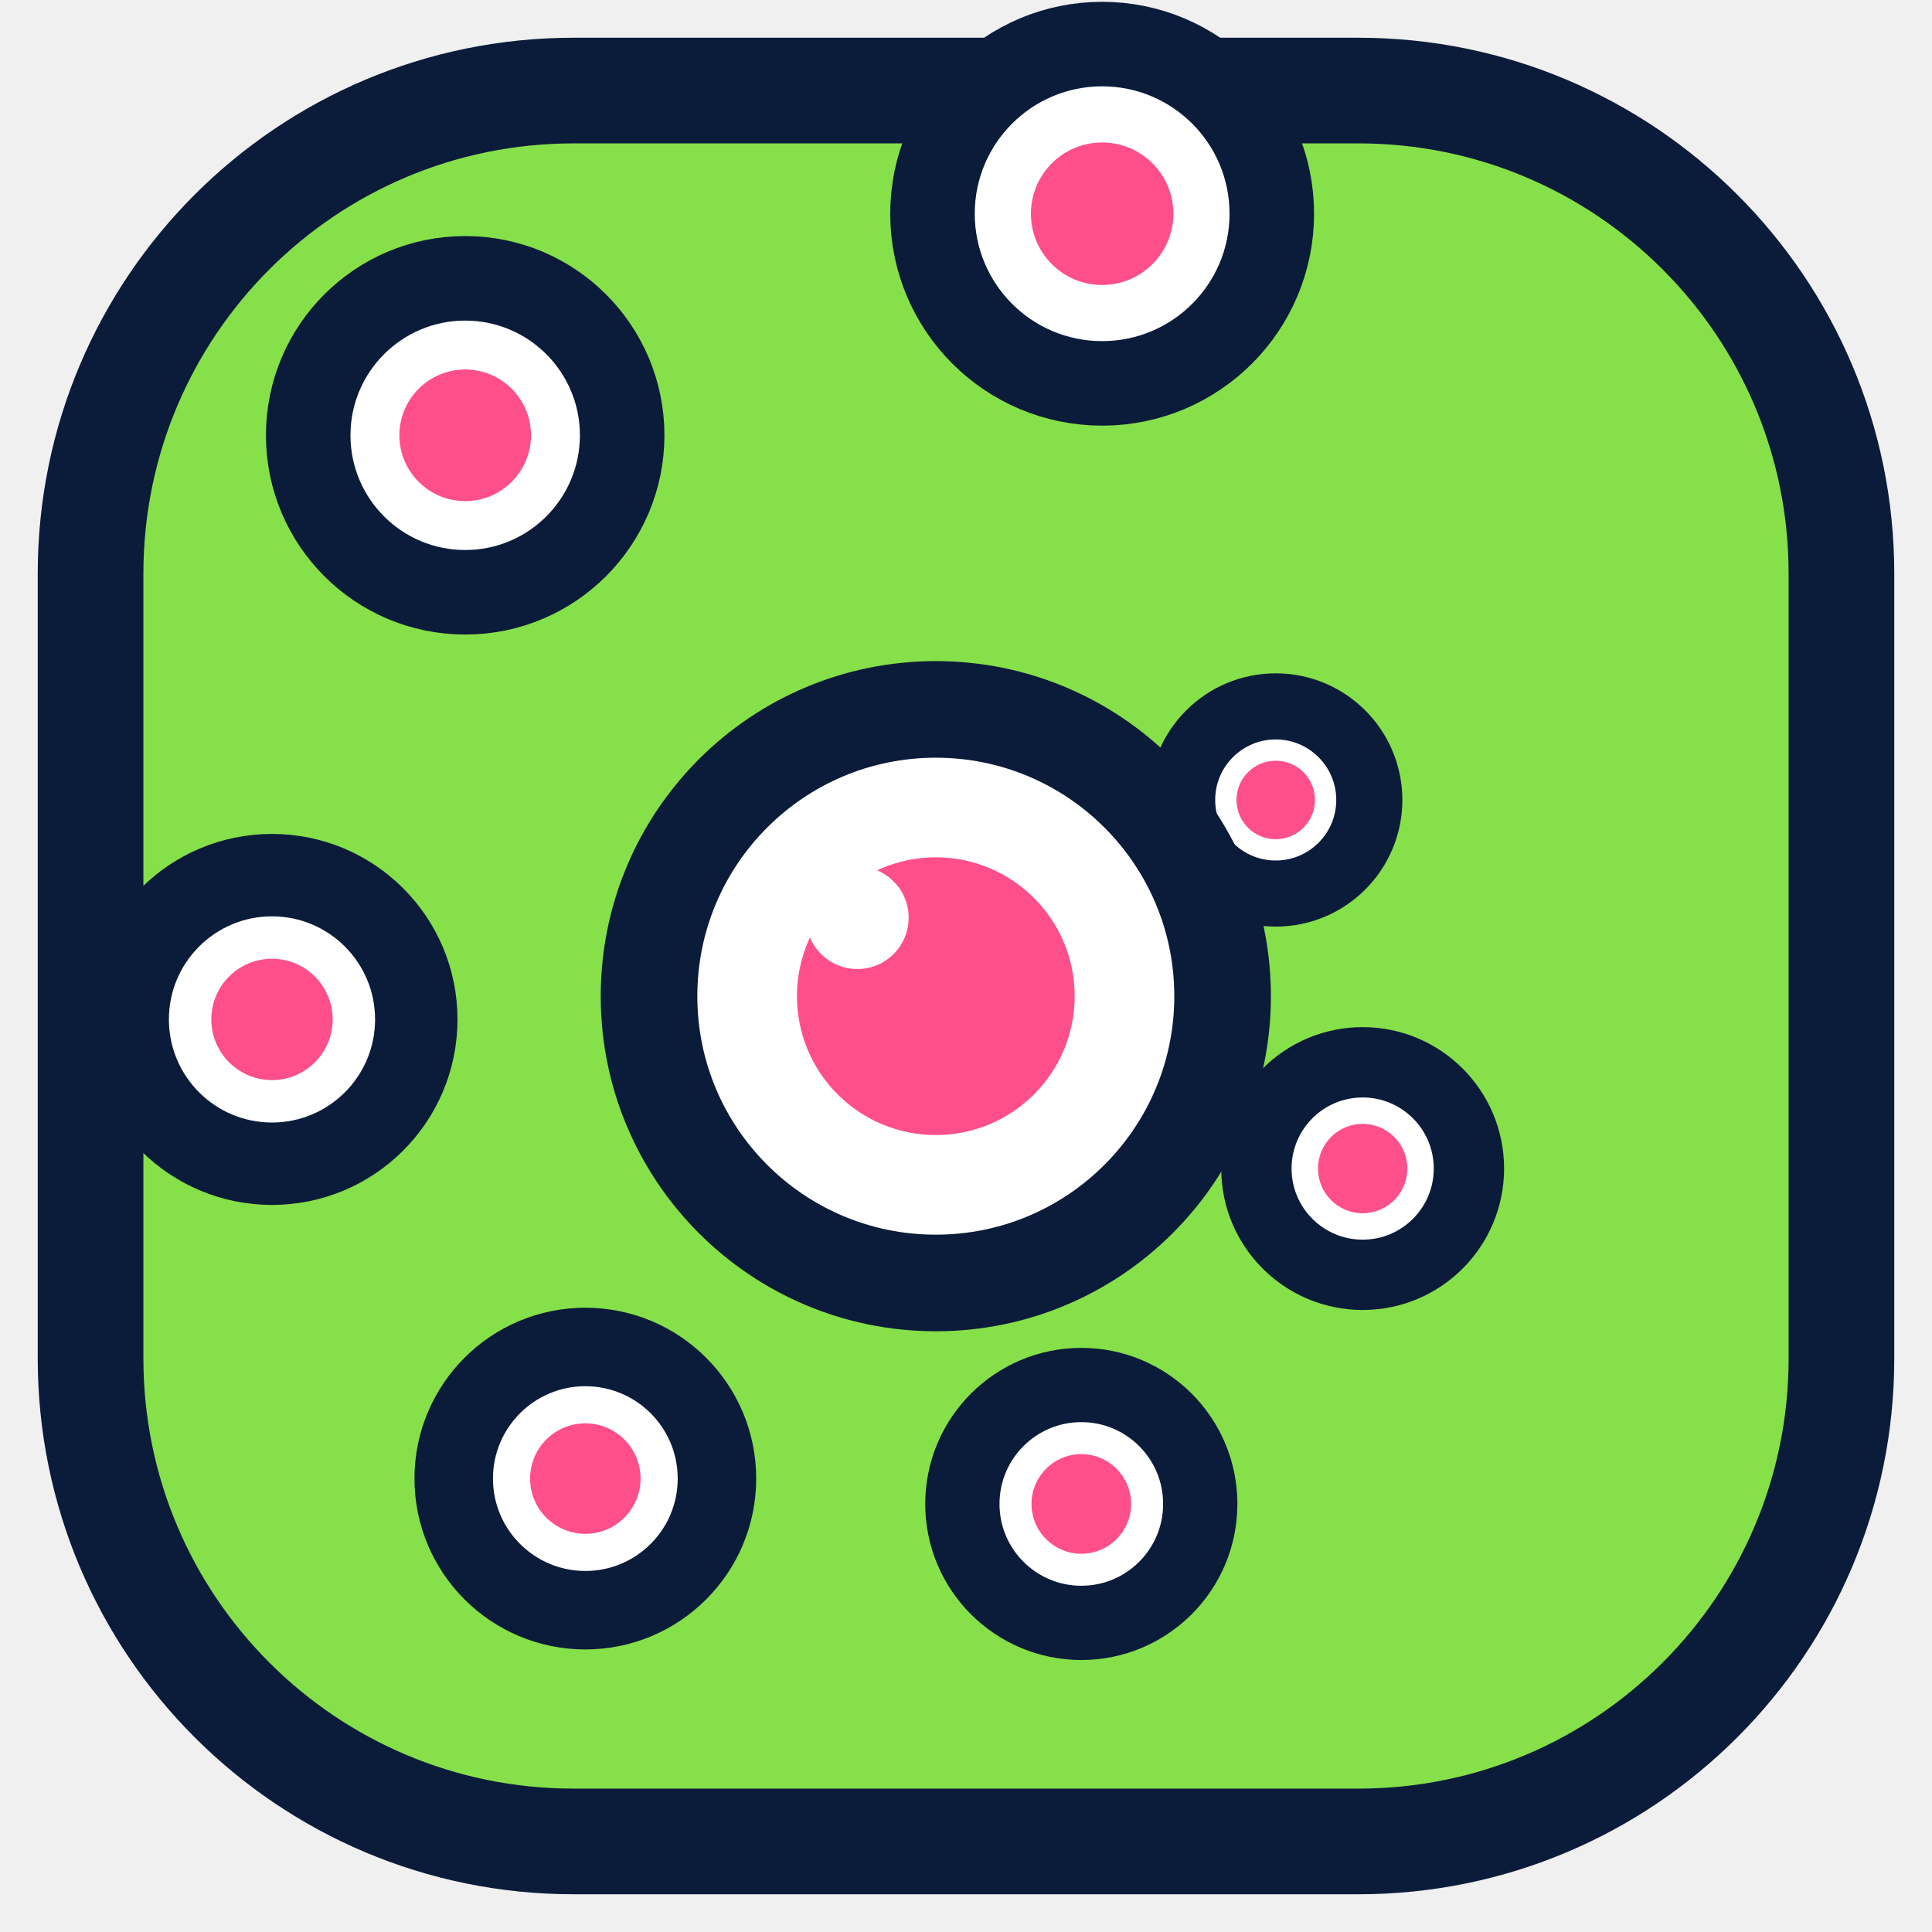
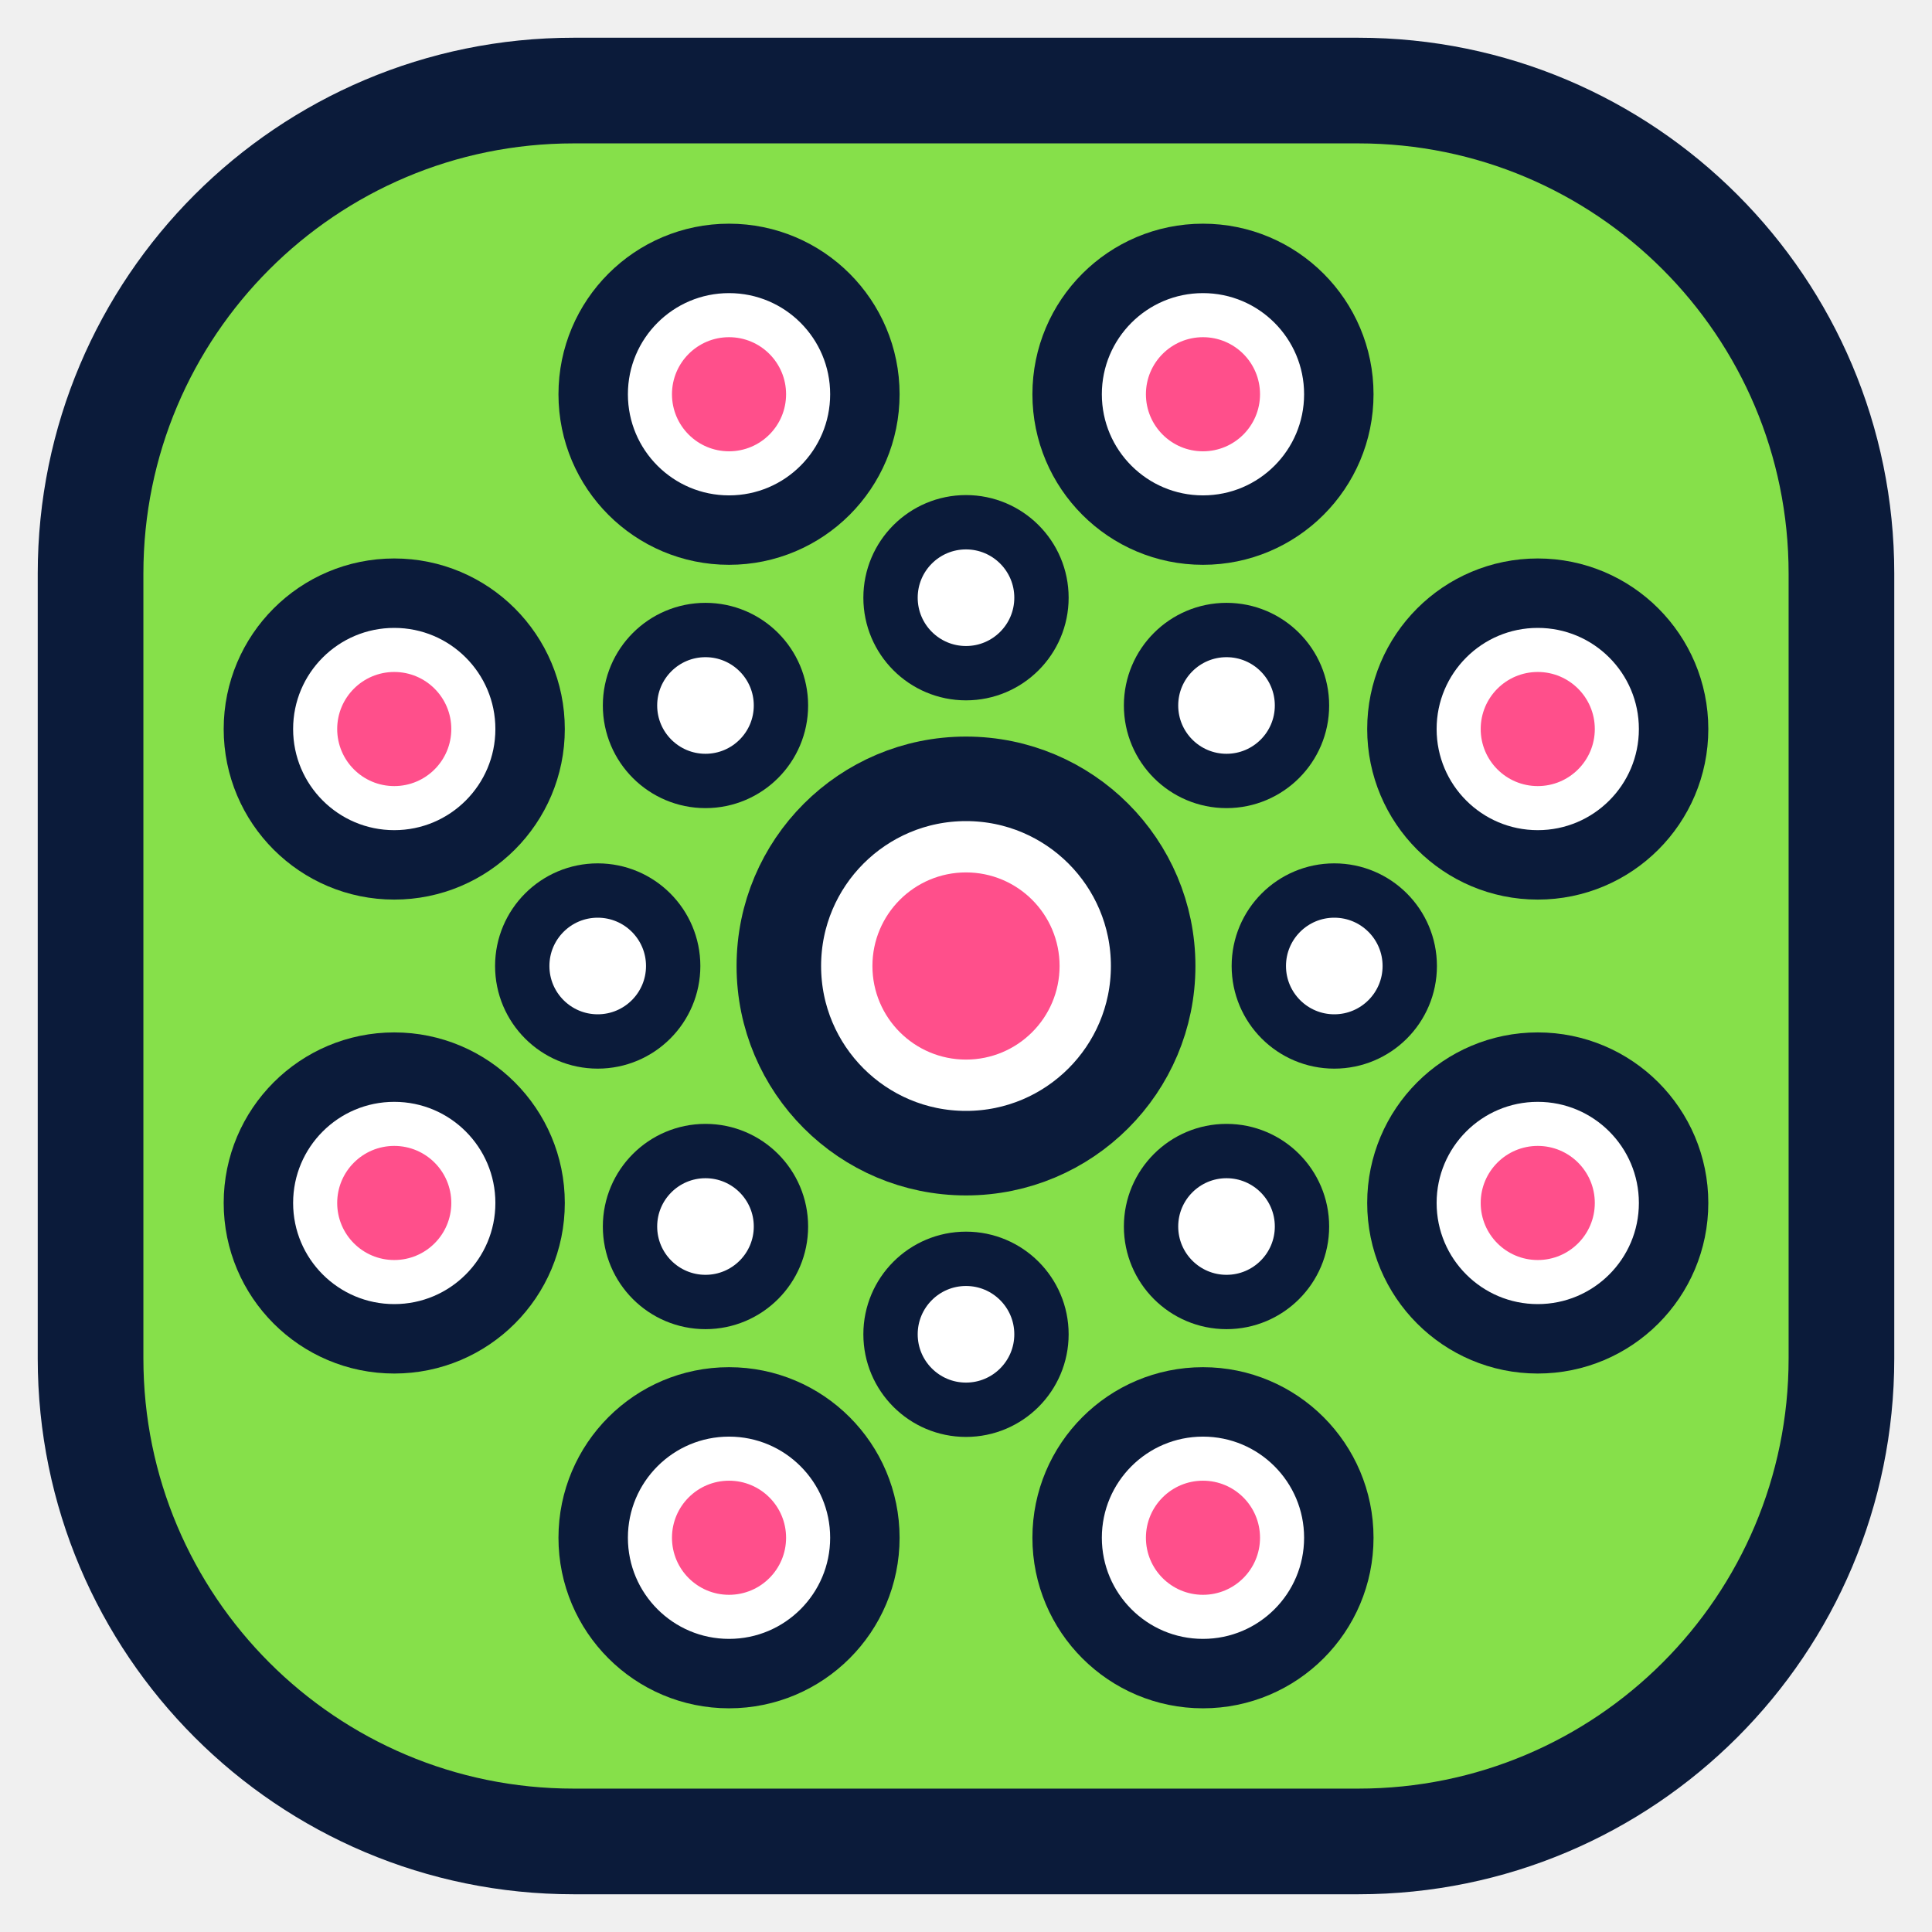
<svg xmlns="http://www.w3.org/2000/svg" width="64" height="64" viewBox="0 0 64 64" style="overflow:visible">
  <rect x="3" y="3" width="58" height="58" rx="16" fill="#86e04a" stroke="#0b1b3a" stroke-width="3.5" />
-   <circle cx="42.26" cy="26.50" r="3.10" fill="#fff" stroke="#0b1b3a" stroke-width="2.19" />
-   <circle cx="42.26" cy="26.50" r="1.30" fill="#ff4f8b" />
-   <circle cx="45.14" cy="38.71" r="3.52" fill="#fff" stroke="#0b1b3a" stroke-width="2.33" />
-   <circle cx="45.14" cy="38.71" r="1.48" fill="#ff4f8b" />
-   <circle cx="35.82" cy="49.82" r="3.94" fill="#fff" stroke="#0b1b3a" stroke-width="2.46" />
-   <circle cx="35.82" cy="49.82" r="1.65" fill="#ff4f8b" />
-   <circle cx="19.39" cy="48.98" r="4.36" fill="#fff" stroke="#0b1b3a" stroke-width="2.60" />
-   <circle cx="19.39" cy="48.98" r="1.83" fill="#ff4f8b" />
-   <circle cx="9.01" cy="33.77" r="4.78" fill="#fff" stroke="#0b1b3a" stroke-width="2.73" />
-   <circle cx="9.01" cy="33.77" r="2.01" fill="#ff4f8b" />
-   <circle cx="15.41" cy="14.42" r="5.20" fill="#fff" stroke="#0b1b3a" stroke-width="2.80" />
-   <circle cx="15.41" cy="14.42" r="2.18" fill="#ff4f8b" />
-   <circle cx="36.51" cy="7.08" r="5.62" fill="#fff" stroke="#0b1b3a" stroke-width="2.80" />
-   <circle cx="36.51" cy="7.08" r="2.36" fill="#ff4f8b" />
-   <circle cx="31" cy="33" r="9.5" fill="#fff" stroke="#0b1b3a" stroke-width="3.2" />
-   <circle cx="31" cy="33" r="4.6" fill="#ff4f8b" />
-   <circle cx="28.4" cy="30.4" r="1.7" fill="#fff" />
+   <circle cx="32.00" cy="19.80" r="2.5" fill="#fff" stroke="#0b1b3a" stroke-width="1.8" />
+   <circle cx="40.63" cy="23.37" r="2.5" fill="#fff" stroke="#0b1b3a" stroke-width="1.8" />
+   <circle cx="44.20" cy="32.00" r="2.5" fill="#fff" stroke="#0b1b3a" stroke-width="1.8" />
+   <circle cx="40.63" cy="40.63" r="2.5" fill="#fff" stroke="#0b1b3a" stroke-width="1.8" />
+   <circle cx="32.00" cy="44.20" r="2.5" fill="#fff" stroke="#0b1b3a" stroke-width="1.8" />
+   <circle cx="23.37" cy="40.63" r="2.5" fill="#fff" stroke="#0b1b3a" stroke-width="1.8" />
+   <circle cx="19.80" cy="32.00" r="2.5" fill="#fff" stroke="#0b1b3a" stroke-width="1.8" />
+   <circle cx="23.37" cy="23.37" r="2.5" fill="#fff" stroke="#0b1b3a" stroke-width="1.8" />
+   <circle cx="39.85" cy="13.06" r="4.5" fill="#fff" stroke="#0b1b3a" stroke-width="2.3" />
+   <circle cx="39.85" cy="13.06" r="1.89" fill="#ff4f8b" />
+   <circle cx="50.94" cy="24.15" r="4.5" fill="#fff" stroke="#0b1b3a" stroke-width="2.3" />
+   <circle cx="50.94" cy="24.15" r="1.89" fill="#ff4f8b" />
+   <circle cx="50.94" cy="39.85" r="4.5" fill="#fff" stroke="#0b1b3a" stroke-width="2.3" />
+   <circle cx="50.94" cy="39.85" r="1.89" fill="#ff4f8b" />
+   <circle cx="39.85" cy="50.94" r="4.5" fill="#fff" stroke="#0b1b3a" stroke-width="2.3" />
+   <circle cx="39.85" cy="50.94" r="1.89" fill="#ff4f8b" />
+   <circle cx="24.15" cy="50.94" r="4.5" fill="#fff" stroke="#0b1b3a" stroke-width="2.3" />
+   <circle cx="24.15" cy="50.94" r="1.89" fill="#ff4f8b" />
+   <circle cx="13.06" cy="39.85" r="4.5" fill="#fff" stroke="#0b1b3a" stroke-width="2.3" />
+   <circle cx="13.06" cy="39.85" r="1.89" fill="#ff4f8b" />
+   <circle cx="13.06" cy="24.15" r="4.5" fill="#fff" stroke="#0b1b3a" stroke-width="2.3" />
+   <circle cx="13.06" cy="24.15" r="1.89" fill="#ff4f8b" />
+   <circle cx="24.15" cy="13.06" r="4.5" fill="#fff" stroke="#0b1b3a" stroke-width="2.3" />
+   <circle cx="24.15" cy="13.06" r="1.89" fill="#ff4f8b" />
+   <circle cx="32" cy="32" r="6.2" fill="#fff" stroke="#0b1b3a" stroke-width="2.8" />
+   <circle cx="32" cy="32" r="3.1" fill="#ff4f8b" />
</svg>
